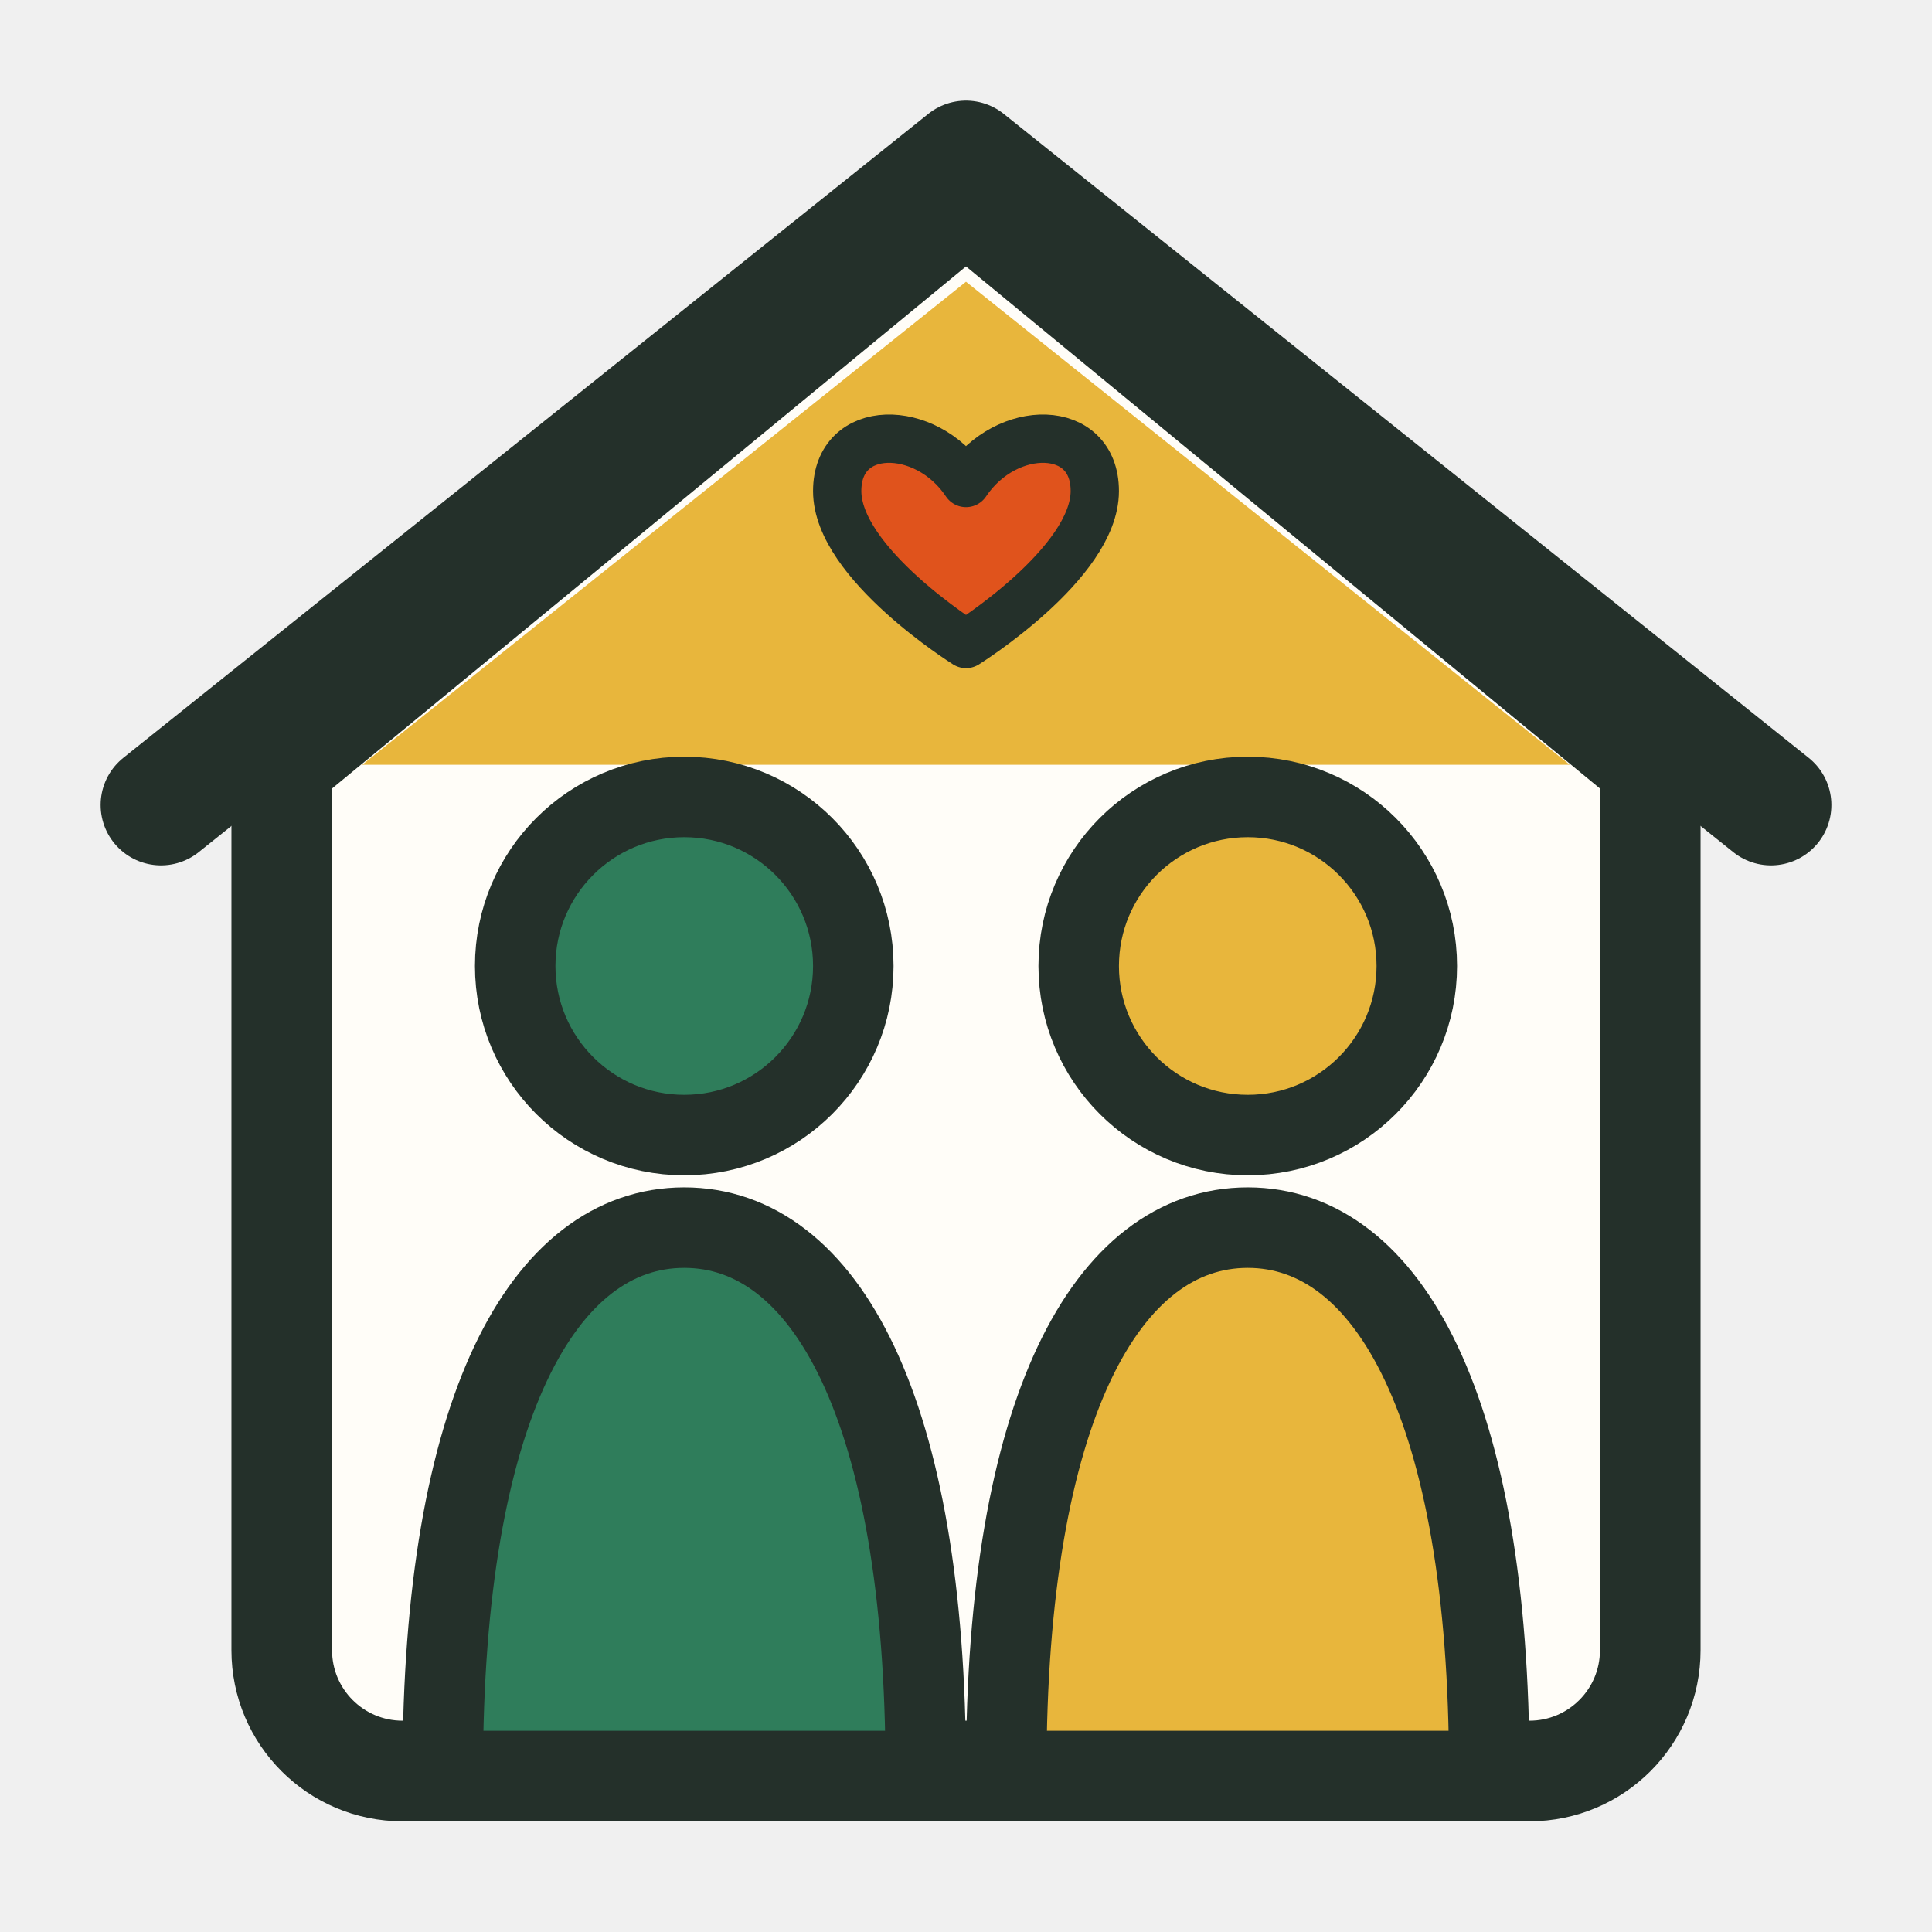
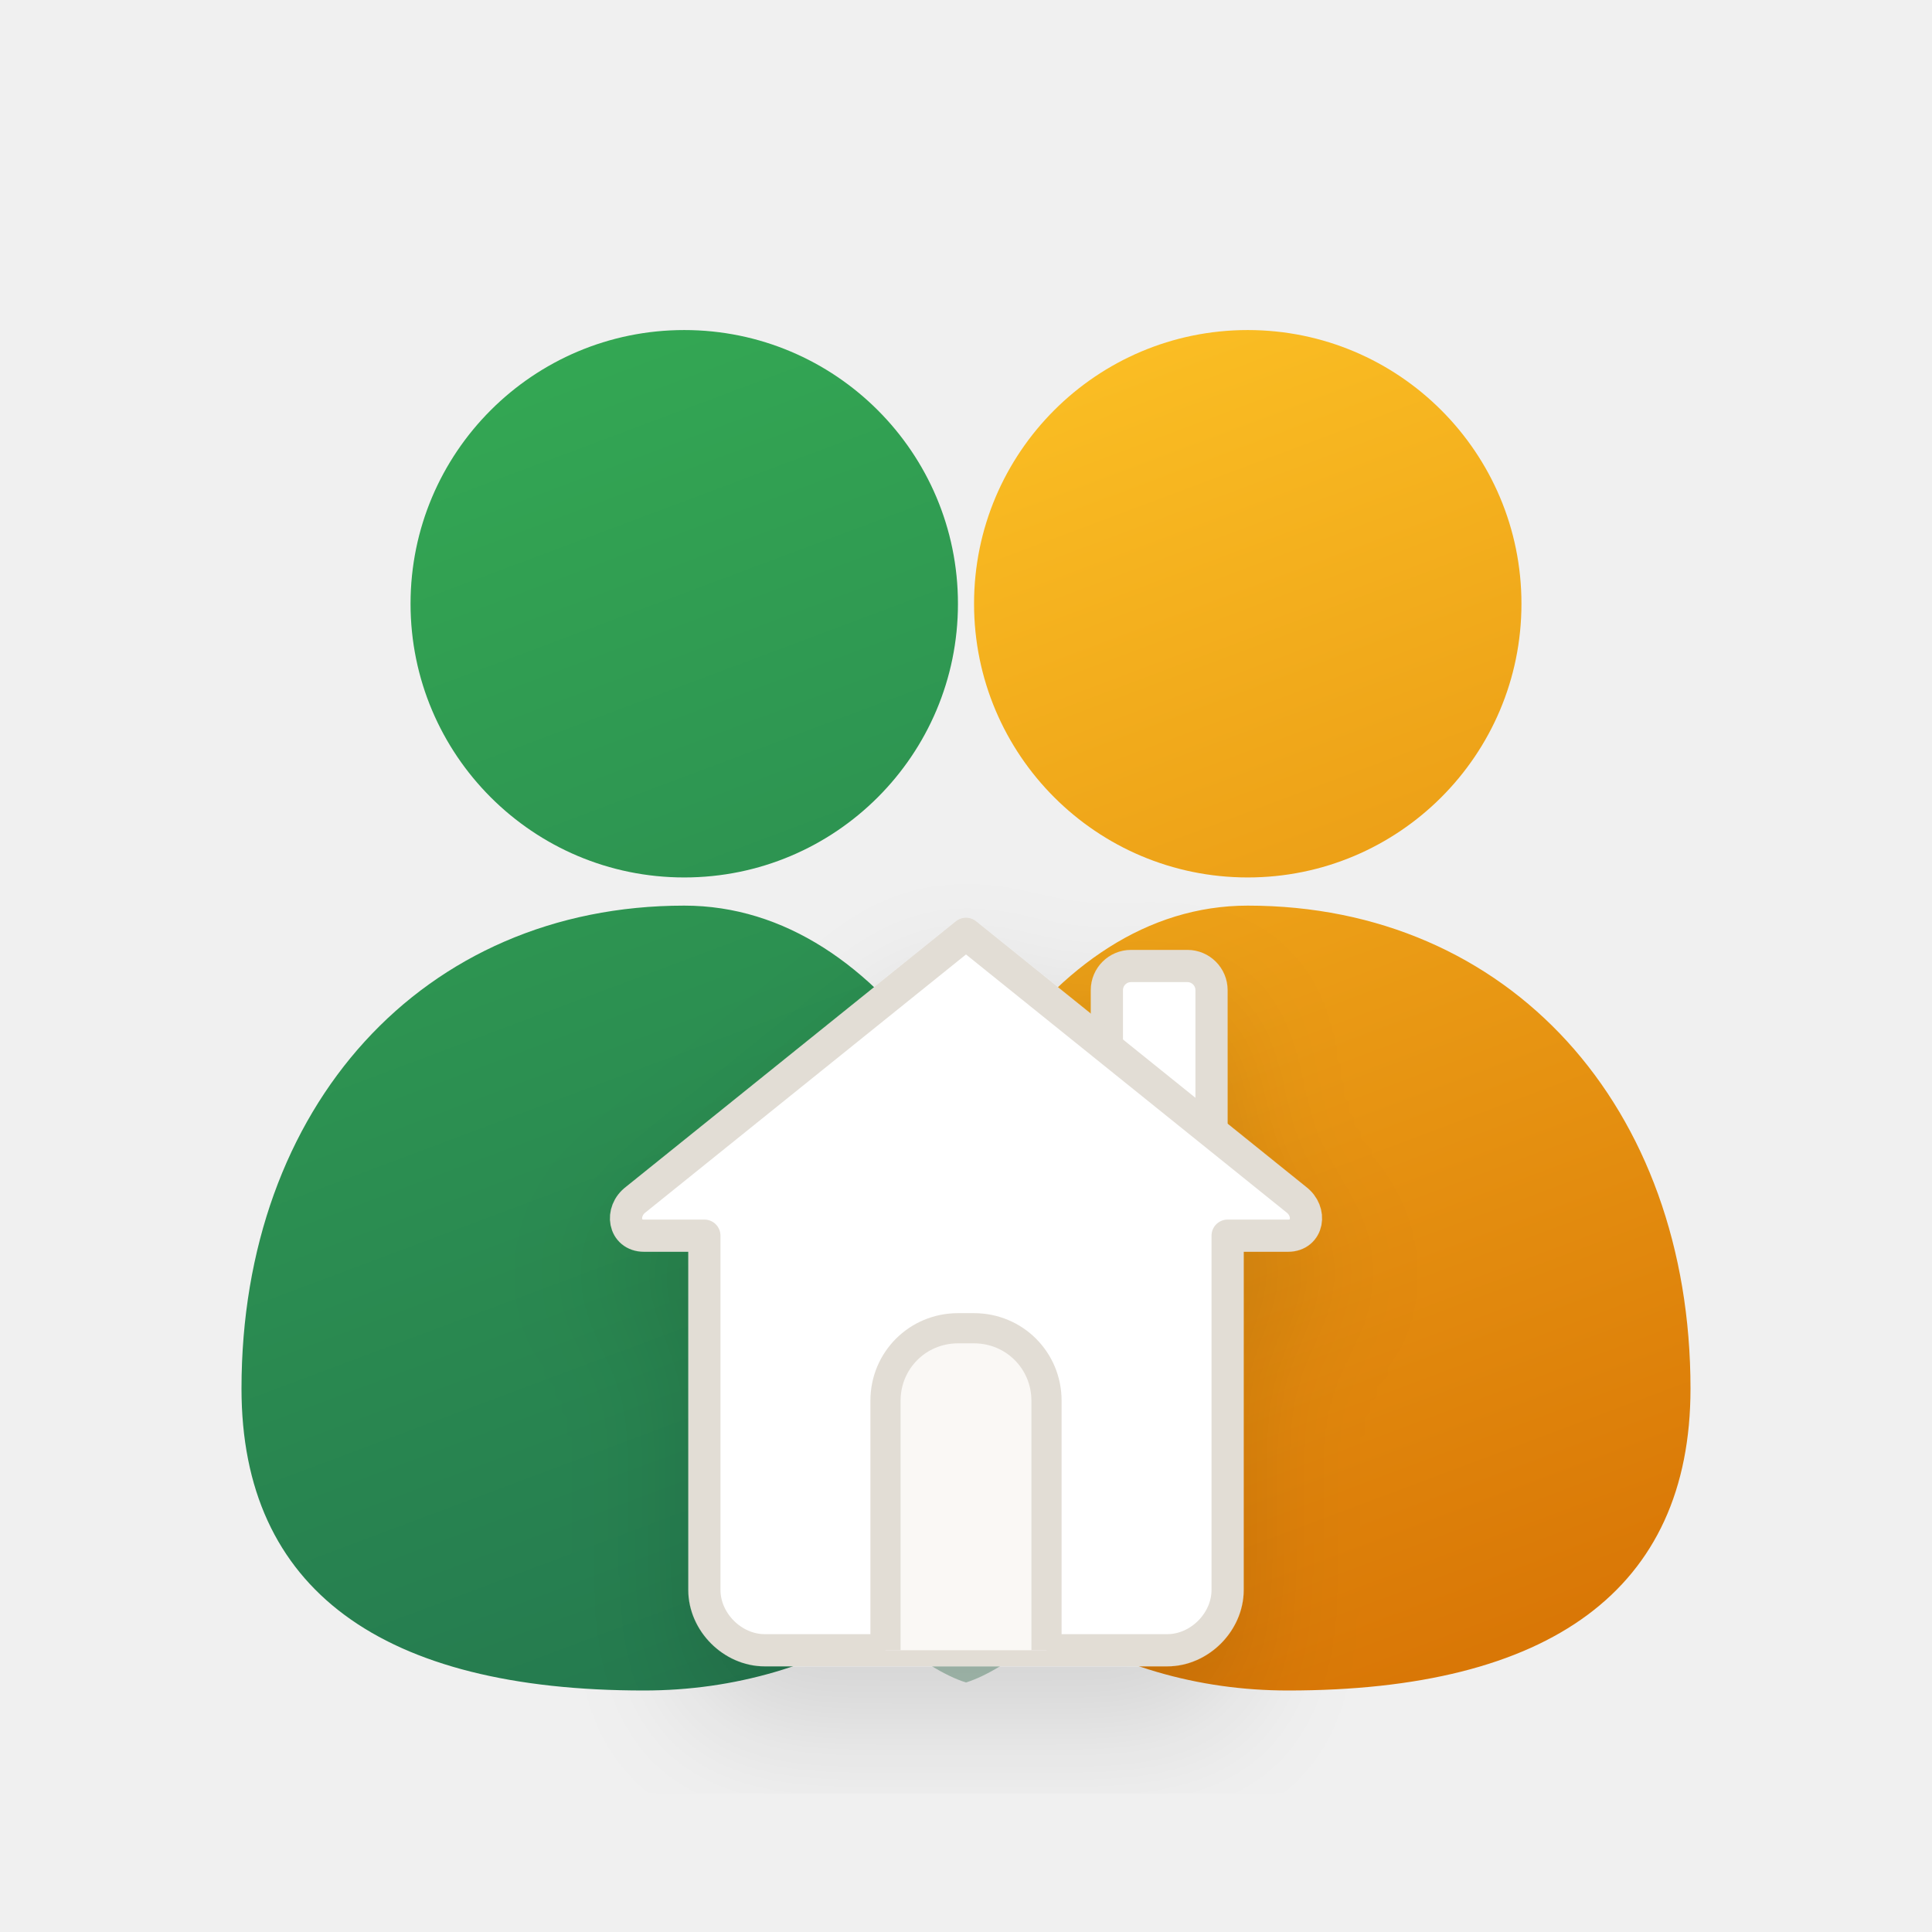
<svg xmlns="http://www.w3.org/2000/svg" viewBox="0 0 48 48" fill="none" width="48" height="48">
-   <path d="M7 19 L24 5 L41 19 V41 C41 42.657 39.657 44 38 44 H10 C8.343 44 7 42.657 7 41 Z" fill="#FFFDF8" stroke="#24302A" stroke-width="2.5" stroke-linejoin="round" />
-   <path d="M4 20 L24 4 L44 20" stroke="#24302A" stroke-width="3" stroke-linecap="round" stroke-linejoin="round" />
-   <path d="M24 7 L39 19 H9 Z" fill="#E8B63C" />
-   <path d="M24 12 C23 10.5 20.8 10.5 20.8 12.2 C20.8 14 24 16 24 16 C24 16 27.2 14 27.2 12.2 C27.2 10.5 25 10.5 24 12 Z" fill="#E0531C" stroke="#24302A" stroke-width="1.2" stroke-linejoin="round" />
-   <g id="boneco-verde">
-     <circle cx="17" cy="24" r="4.2" fill="#2F7D5B" stroke="#24302A" stroke-width="2" />
-     <path d="M11 44 C11 35 13.5 30.5 17 30.5 C20.5 30.5 23 35 23 44 Z" fill="#2F7D5B" stroke="#24302A" stroke-width="2" stroke-linejoin="round" />
-   </g>
-   <g id="boneco-amarelo">
-     <circle cx="31" cy="24" r="4.2" fill="#E8B63C" stroke="#24302A" stroke-width="2" />
-     <path d="M25 44 C25 35 27.5 30.5 31 30.5 C34.5 30.5 37 35 37 44 Z" fill="#E8B63C" stroke="#24302A" stroke-width="2" stroke-linejoin="round" />
+   <defs>
+     <linearGradient id="logo-green" x1="11" y1="9" x2="23" y2="41" gradientUnits="userSpaceOnUse">
+       <stop offset="0%" stop-color="#34A853" />
+       <stop offset="100%" stop-color="#24784F" />
+     </linearGradient>
+     <linearGradient id="logo-gold" x1="25" y1="9" x2="37" y2="41" gradientUnits="userSpaceOnUse">
+       <stop offset="0%" stop-color="#FBBF24" />
+       <stop offset="100%" stop-color="#D97706" />
+     </linearGradient>
+     <filter id="logo-shadow" x="-20%" y="-20%" width="140%" height="140%">
+       <feDropShadow dx="0" dy="1.5" stdDeviation="1.5" flood-color="#000000" flood-opacity="0.12" />
+     </filter>
+   </defs>
+   <circle cx="17" cy="15" r="6.8" fill="url(#logo-green)" />
+   <path d="M 17 22.5 C 10.5 22.5 6 27.5 6 34.5 C 6 39.5 9.5 42 16 42 C 20.5 42 24.5 39.5 26.5 35 C 25.5 28.5 22 22.5 17 22.5 Z" fill="url(#logo-green)" />
+   <circle cx="31" cy="15" r="6.8" fill="url(#logo-gold)" />
+   <path d="M 31 22.5 C 26 22.5 22.5 28.5 21.5 35 C 23.5 39.5 27.5 42 32 42 C 38.5 42 42 39.5 42 34.5 C 42 27.5 37.5 22.5 31 22.5 Z" fill="url(#logo-gold)" />
+   <path d="M 24 24 C 21.5 28 20 33 20 38 C 21 40 23 41.5 24 41.8 C 25 41.5 27 40 28 38 C 28 33 26.5 28 24 24 Z" fill="#266B46" opacity="0.35" />
+   <g filter="url(#logo-shadow)">
+     <rect x="27.5" y="24" width="2.6" height="5" rx="0.6" fill="#FFFFFF" stroke="#E2DDD5" stroke-width="0.8" />
+     <path d="M 24 23.2 L 32.2 29.8 C 32.6 30.1 32.5 30.7 32 30.7 H 30.5 V 39.5 C 30.5 40.3 29.8 41 29 41 H 19 C 18.2 41 17.5 40.3 17.5 39.5 V 30.7 H 16 C 15.5 30.7 15.4 30.1 15.8 29.8 L 24 23.2 Z" fill="#FFFFFF" stroke="#E2DDD5" stroke-width="0.8" stroke-linejoin="round" />
+     <path d="M 22 41 V 34.8 C 22 33.8 22.8 33 23.8 33 H 24.2 C 25.2 33 26 33.8 26 34.8 V 41" fill="#FAF8F5" stroke="#E2DDD5" stroke-width="0.75" />
  </g>
</svg>
